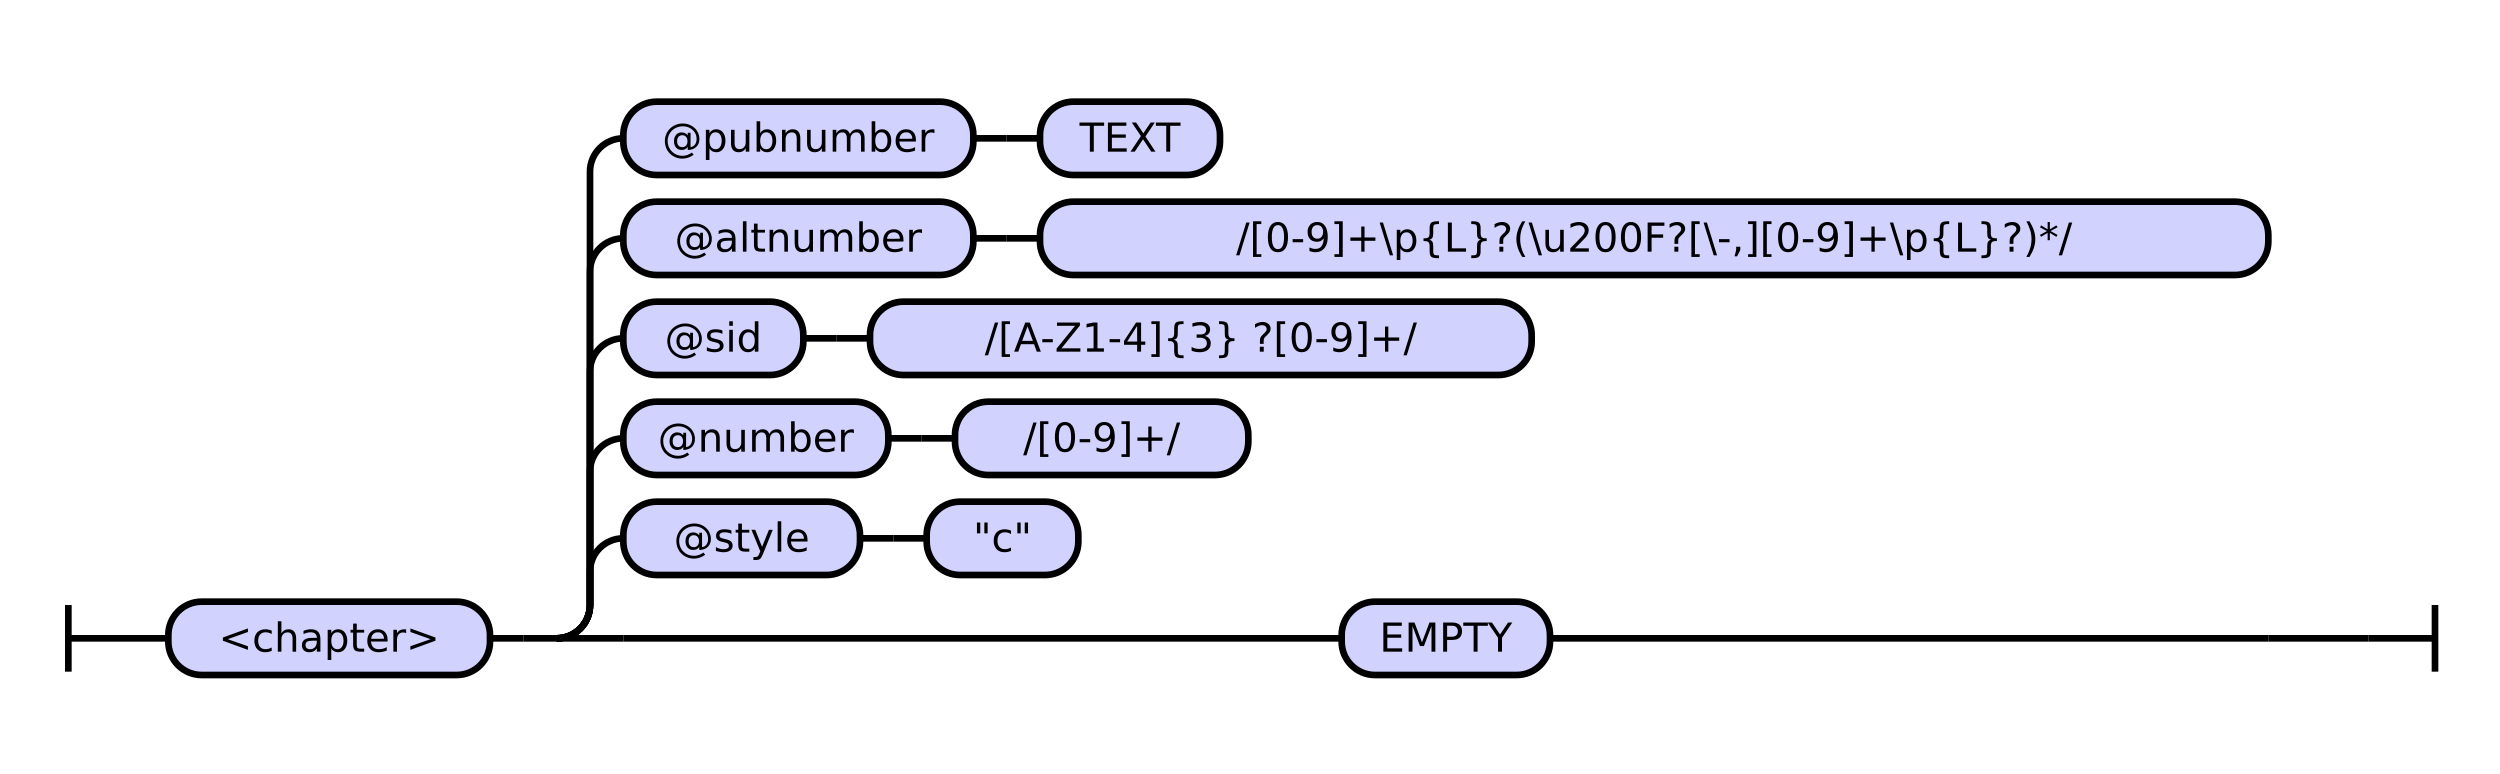
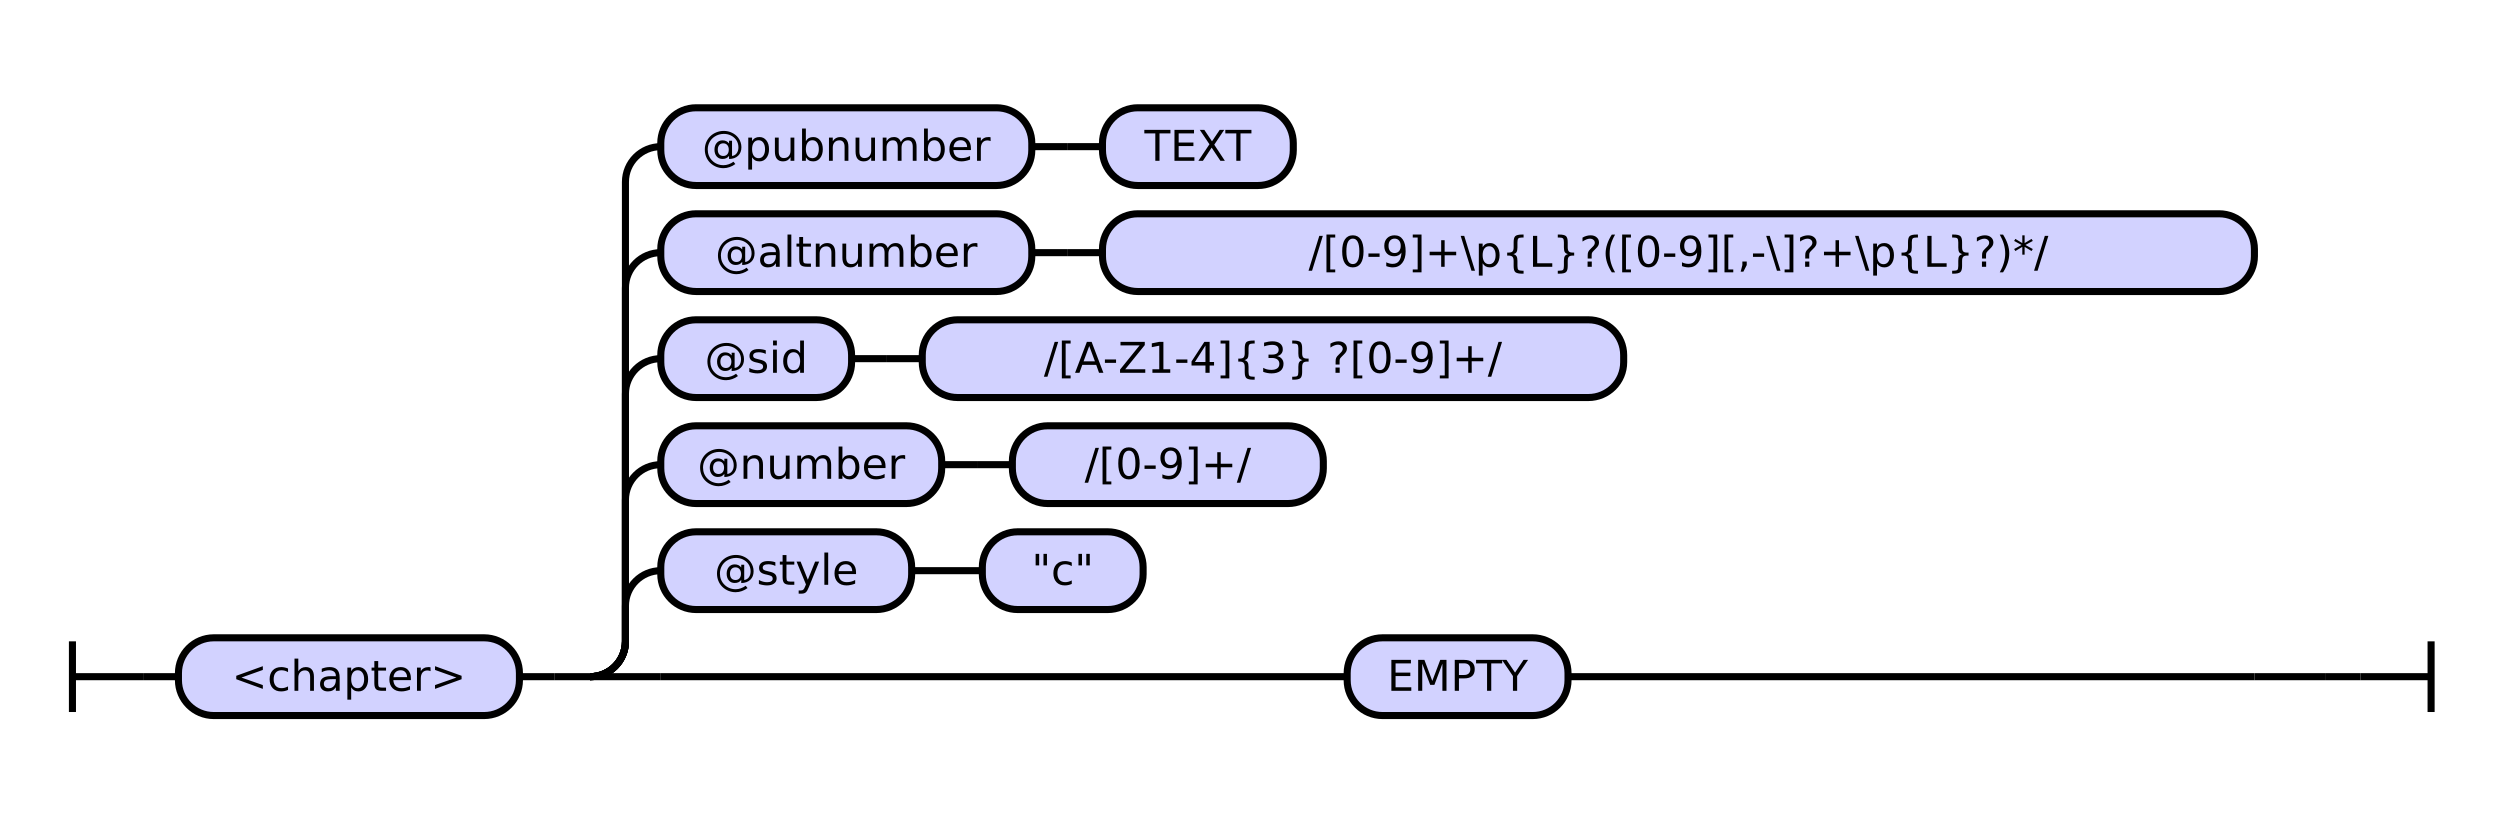
- <svg xmlns="http://www.w3.org/2000/svg" class="railroad-diagram" height="232" viewBox="0 0 750.0 232" width="750.0">
+ <svg xmlns="http://www.w3.org/2000/svg" class="railroad-diagram" height="232" viewBox="0 0 707.5 232" width="707.5">
  <g transform="translate(.5 .5)">
    <style>/*  */

    svg.railroad-diagram {
        background-color: hsl(30,20%,95%);
    }
    svg.railroad-diagram path {
        stroke-width: 2;
        stroke: black;
        fill: none;
    }
    svg.railroad-diagram text {
        font-size: 12px;
        text-anchor: middle;
        font-family: DejaVu Sans;
    }
    svg.railroad-diagram text.label {
        text-anchor:start;
    }
    svg.railroad-diagram text.comment {
        font-family: DejaVu Sans;
        font-size: 14px;
    }
    svg.railroad-diagram rect{
        stroke-width: 2;
        stroke: black;
        fill: rgb(210, 210, 255);
    }
    svg.railroad-diagram rect.group-box {
        stroke: gray;
        stroke-dasharray: 10 5;
        fill: none;
    }
    .terminal {
        font-family: DejaVu Sans;
    }
    svg.railroad-diagram g.altterminal rect {
        fill: rgb(251, 252, 207)
    }

/*  */
</style>
    <g>
      <path d="M 20 181 v 20 m 0 -10 h 20" />
    </g>
    <path d="M 40 191 h 10" />
    <g>
      <path d="M 50 191 h 0.0" />
-       <path d="M 700.0 191 h 0.0" />
+       <path d="M 657.5 191 h 0.0" />
      <g>
        <path d="M 50.0 191 h 0.0" />
-         <path d="M 700.0 191 h 0.0" />
+         <path d="M 657.5 191 h 0.0" />
        <g class="terminal ">
          <path d="M 50.0 191 h 0.0" />
          <path d="M 146.5 191 h 0.0" />
          <rect height="22" rx="10" ry="10" width="96.5" x="50.0" y="180" />
          <text x="98.25" y="195">&lt;chapter&gt;</text>
        </g>
        <path d="M 146.5 191 h 10" />
        <path d="M 156.5 191 h 10" />
        <g>
          <path d="M 166.5 191 h 0.0" />
-           <path d="M 700.0 191 h 0.0" />
+           <path d="M 657.5 191 h 0.0" />
          <path d="M 166.5 191 a 10 10 0 0 0 10 -10 v -10 a 10 10 0 0 1 10 -10" />
          <g>
            <path d="M 186.5 161 h 0.0" />
            <path d="M 323.0 161 h 0.0" />
            <g class="terminal ">
              <path d="M 186.5 161 h 0.0" />
              <path d="M 257.5 161 h 0.0" />
              <rect height="22" rx="10" ry="10" width="71.0" x="186.5" y="150" />
              <text x="222.0" y="165">@style</text>
            </g>
            <path d="M 257.5 161 h 10" />
            <path d="M 267.5 161 h 10" />
            <g class="terminal ">
              <path d="M 277.5 161 h 0.0" />
              <path d="M 323.0 161 h 0.0" />
              <rect height="22" rx="10" ry="10" width="45.5" x="277.5" y="150" />
              <text x="300.25" y="165">"c"</text>
            </g>
          </g>
          <path d="M 166.5 191 a 10 10 0 0 0 10 -10 v -40 a 10 10 0 0 1 10 -10" />
          <g>
            <path d="M 186.5 131 h 0.0" />
            <path d="M 374.0 131 h 0.0" />
            <g class="terminal ">
              <path d="M 186.5 131 h 0.0" />
              <path d="M 266.0 131 h 0.0" />
              <rect height="22" rx="10" ry="10" width="79.5" x="186.5" y="120" />
              <text x="226.25" y="135">@number</text>
            </g>
            <path d="M 266.0 131 h 10" />
            <path d="M 276.0 131 h 10" />
            <g class="terminal ">
              <path d="M 286.0 131 h 0.0" />
              <path d="M 374.0 131 h 0.0" />
              <rect height="22" rx="10" ry="10" width="88.0" x="286.0" y="120" />
              <text x="330.0" y="135">/[0-9]+/</text>
            </g>
          </g>
          <path d="M 166.5 191 a 10 10 0 0 0 10 -10 v -70 a 10 10 0 0 1 10 -10" />
          <g>
            <path d="M 186.5 101 h 0.0" />
            <path d="M 459.0 101 h 0.0" />
            <g class="terminal ">
              <path d="M 186.5 101 h 0.0" />
              <path d="M 240.5 101 h 0.0" />
              <rect height="22" rx="10" ry="10" width="54.0" x="186.5" y="90" />
              <text x="213.5" y="105">@sid</text>
            </g>
            <path d="M 240.5 101 h 10" />
            <path d="M 250.5 101 h 10" />
            <g class="terminal ">
              <path d="M 260.5 101 h 0.0" />
              <path d="M 459.0 101 h 0.0" />
              <rect height="22" rx="10" ry="10" width="198.5" x="260.5" y="90" />
              <text x="359.75" y="105">/[A-Z1-4]{3} ?[0-9]+/</text>
            </g>
          </g>
          <path d="M 166.5 191 a 10 10 0 0 0 10 -10 v -100 a 10 10 0 0 1 10 -10" />
          <g>
            <path d="M 186.5 71 h 0.0" />
-             <path d="M 680.0 71 h 0.0" />
+             <path d="M 637.5 71 h 0.0" />
            <g class="terminal ">
              <path d="M 186.5 71 h 0.0" />
              <path d="M 291.5 71 h 0.0" />
              <rect height="22" rx="10" ry="10" width="105.0" x="186.5" y="60" />
              <text x="239.0" y="75">@altnumber</text>
            </g>
            <path d="M 291.5 71 h 10" />
            <path d="M 301.5 71 h 10" />
            <g class="terminal ">
              <path d="M 311.5 71 h 0.0" />
-               <path d="M 680.0 71 h 0.0" />
-               <rect height="22" rx="10" ry="10" width="368.5" x="311.5" y="60" />
-               <text x="495.75" y="75">/[0-9]+\p{L}?(\u200F?[\-,][0-9]+\p{L}?)*/</text>
+               <path d="M 637.5 71 h 0.0" />
+               <rect height="22" rx="10" ry="10" width="326.0" x="311.5" y="60" />
+               <text x="474.5" y="75">/[0-9]+\p{L}?(‏?[\-,][0-9]+\p{L}?)*/</text>
            </g>
          </g>
          <path d="M 166.5 191 a 10 10 0 0 0 10 -10 v -130 a 10 10 0 0 1 10 -10" />
          <g>
            <path d="M 186.5 41 h 0.0" />
            <path d="M 365.5 41 h 0.0" />
            <g class="terminal ">
              <path d="M 186.5 41 h 0.0" />
              <path d="M 291.5 41 h 0.0" />
              <rect height="22" rx="10" ry="10" width="105.0" x="186.5" y="30" />
              <text x="239.0" y="45">@pubnumber</text>
            </g>
            <path d="M 291.5 41 h 10" />
            <path d="M 301.5 41 h 10" />
            <g class="terminal ">
              <path d="M 311.5 41 h 0.0" />
              <path d="M 365.5 41 h 0.0" />
              <rect height="22" rx="10" ry="10" width="54.0" x="311.5" y="30" />
              <text x="338.5" y="45">TEXT</text>
            </g>
          </g>
          <path d="M 166.5 191 h 20" />
          <g class="terminal ">
-             <path d="M 186.5 191 h 215.5" />
-             <path d="M 464.5 191 h 215.5" />
-             <rect height="22" rx="10" ry="10" width="62.5" x="402.0" y="180" />
-             <text x="433.25" y="195">EMPTY</text>
+             <path d="M 186.5 191 h 194.25" />
+             <path d="M 443.25 191 h 194.25" />
+             <rect height="22" rx="10" ry="10" width="62.5" x="380.75" y="180" />
+             <text x="412.0" y="195">EMPTY</text>
          </g>
-           <path d="M 680.0 191 h 20" />
+           <path d="M 637.5 191 h 20" />
        </g>
      </g>
    </g>
-     <path d="M 700.0 191 h 10" />
-     <path d="M 710.0 191 h 20 m 0 -10 v 20" />
+     <path d="M 657.5 191 h 10" />
+     <path d="M 667.5 191 h 20 m 0 -10 v 20" />
  </g>
</svg>
